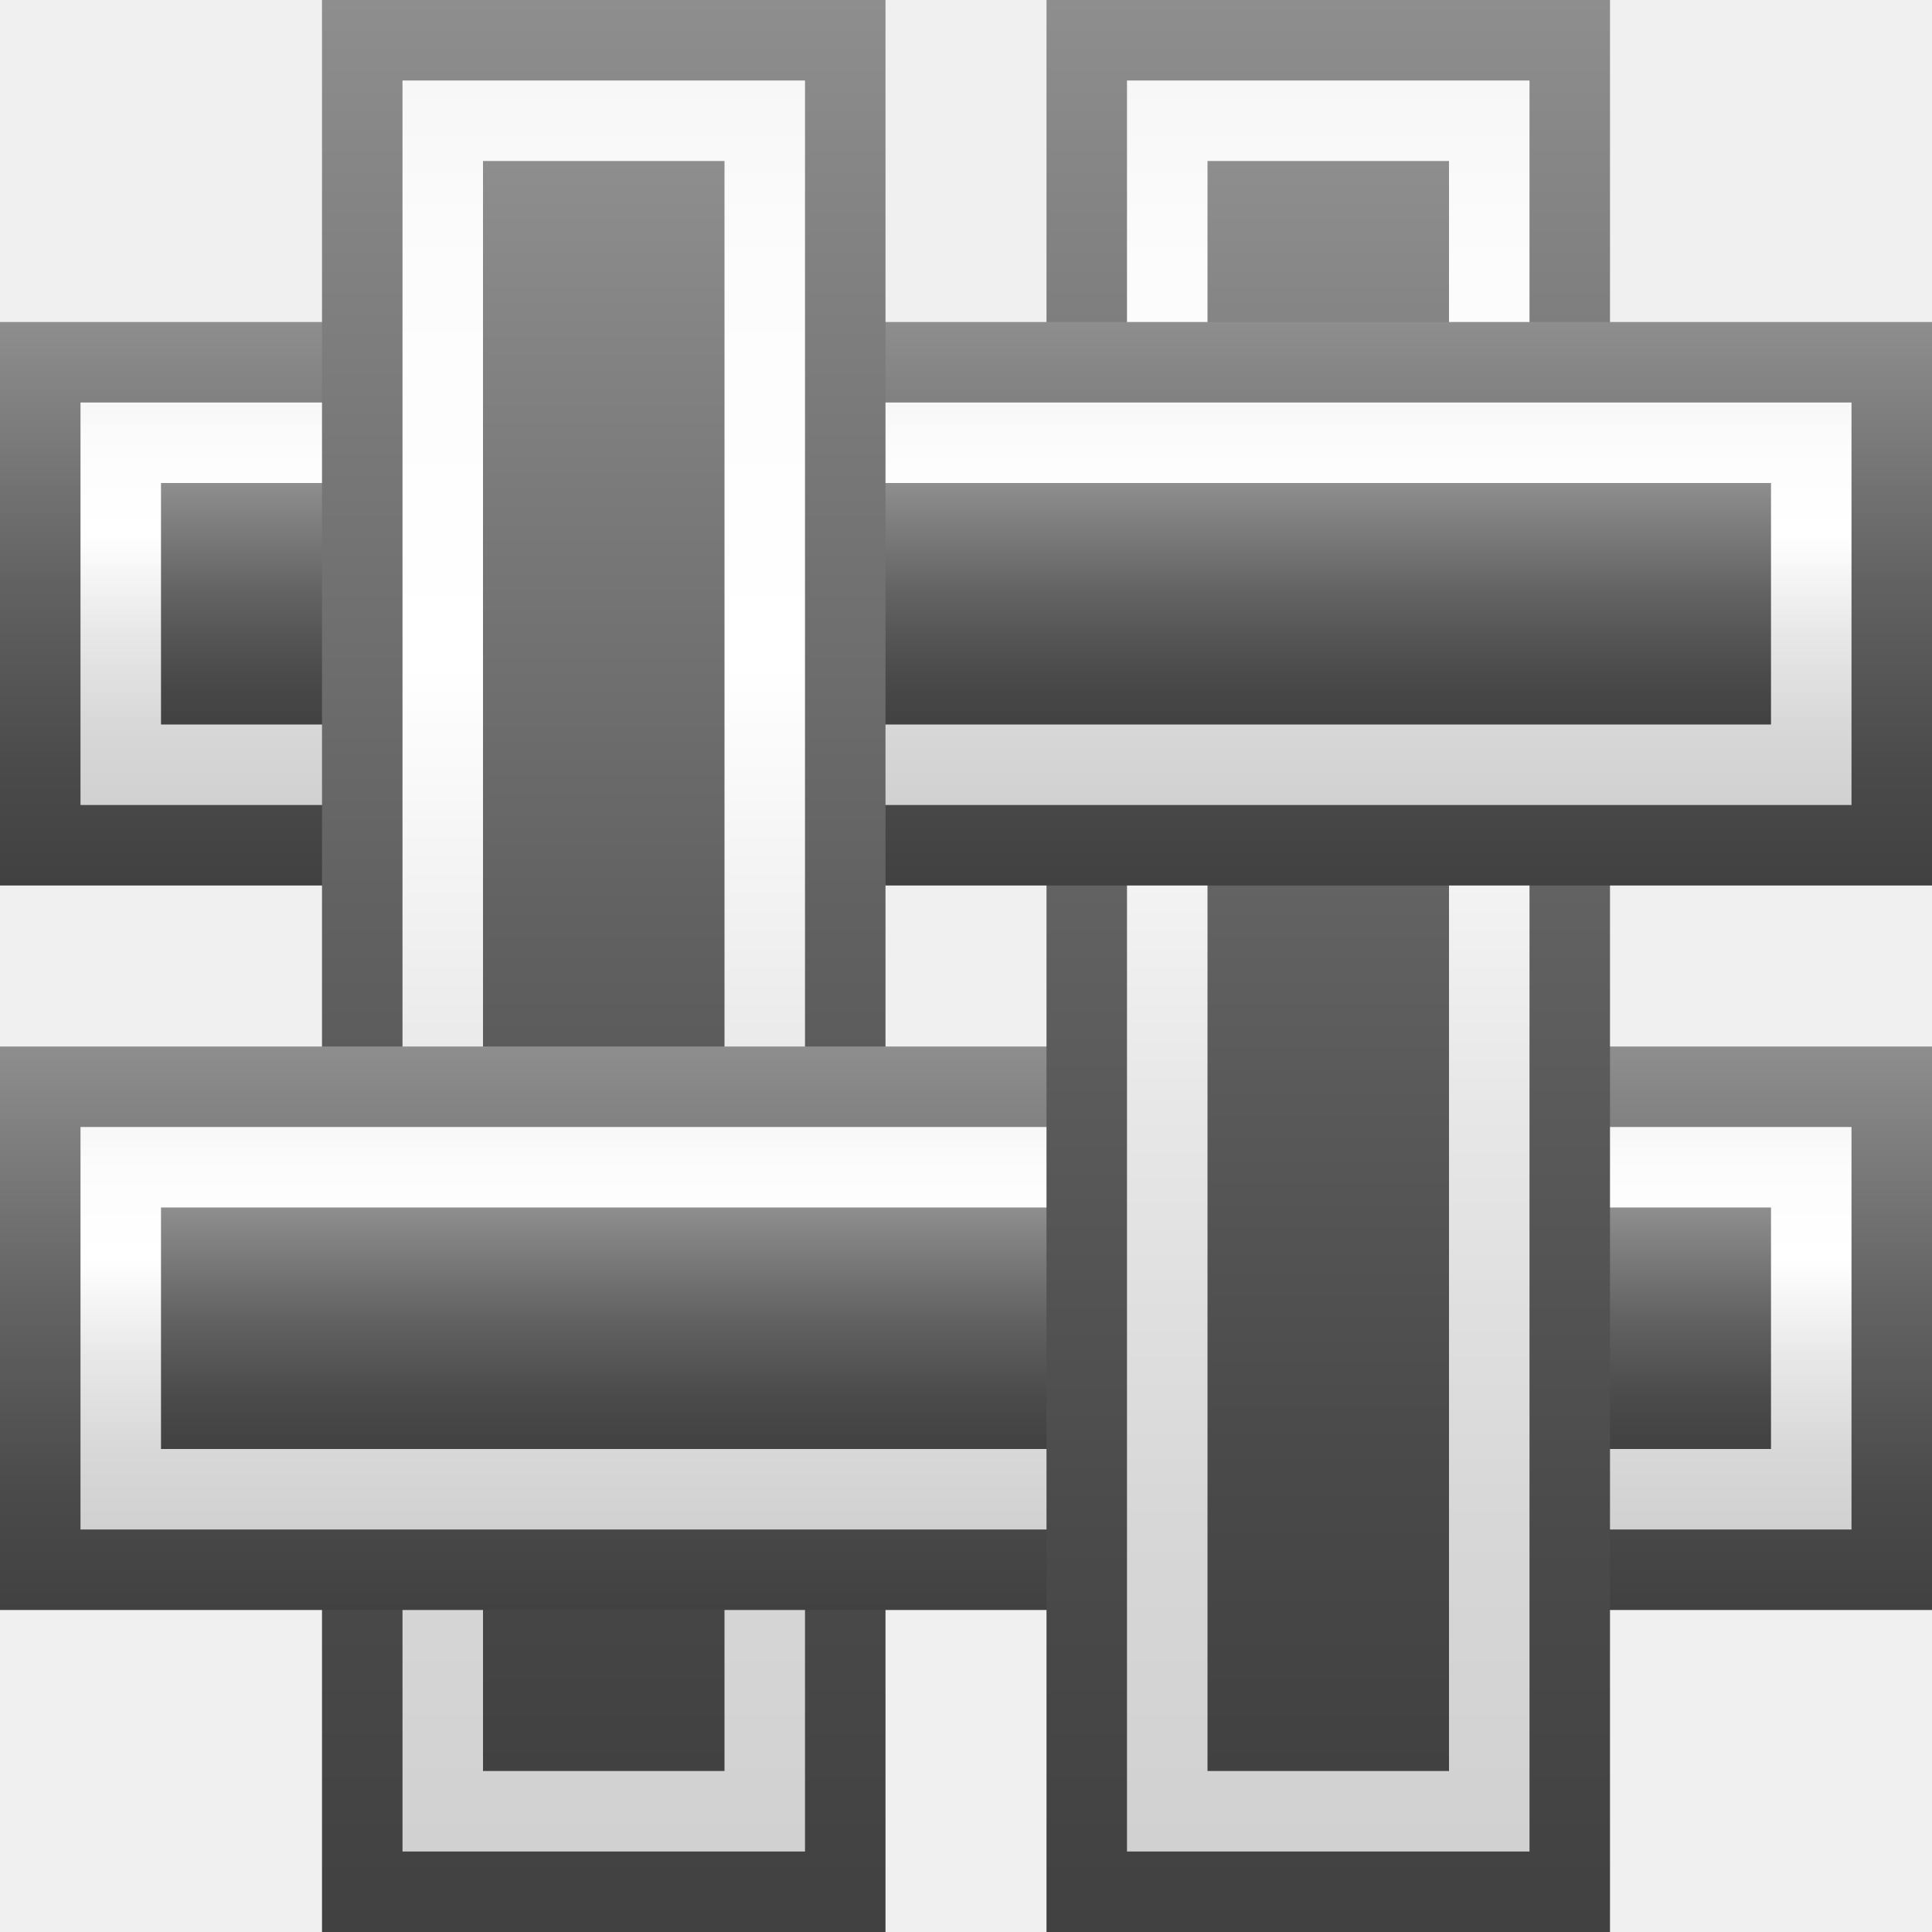
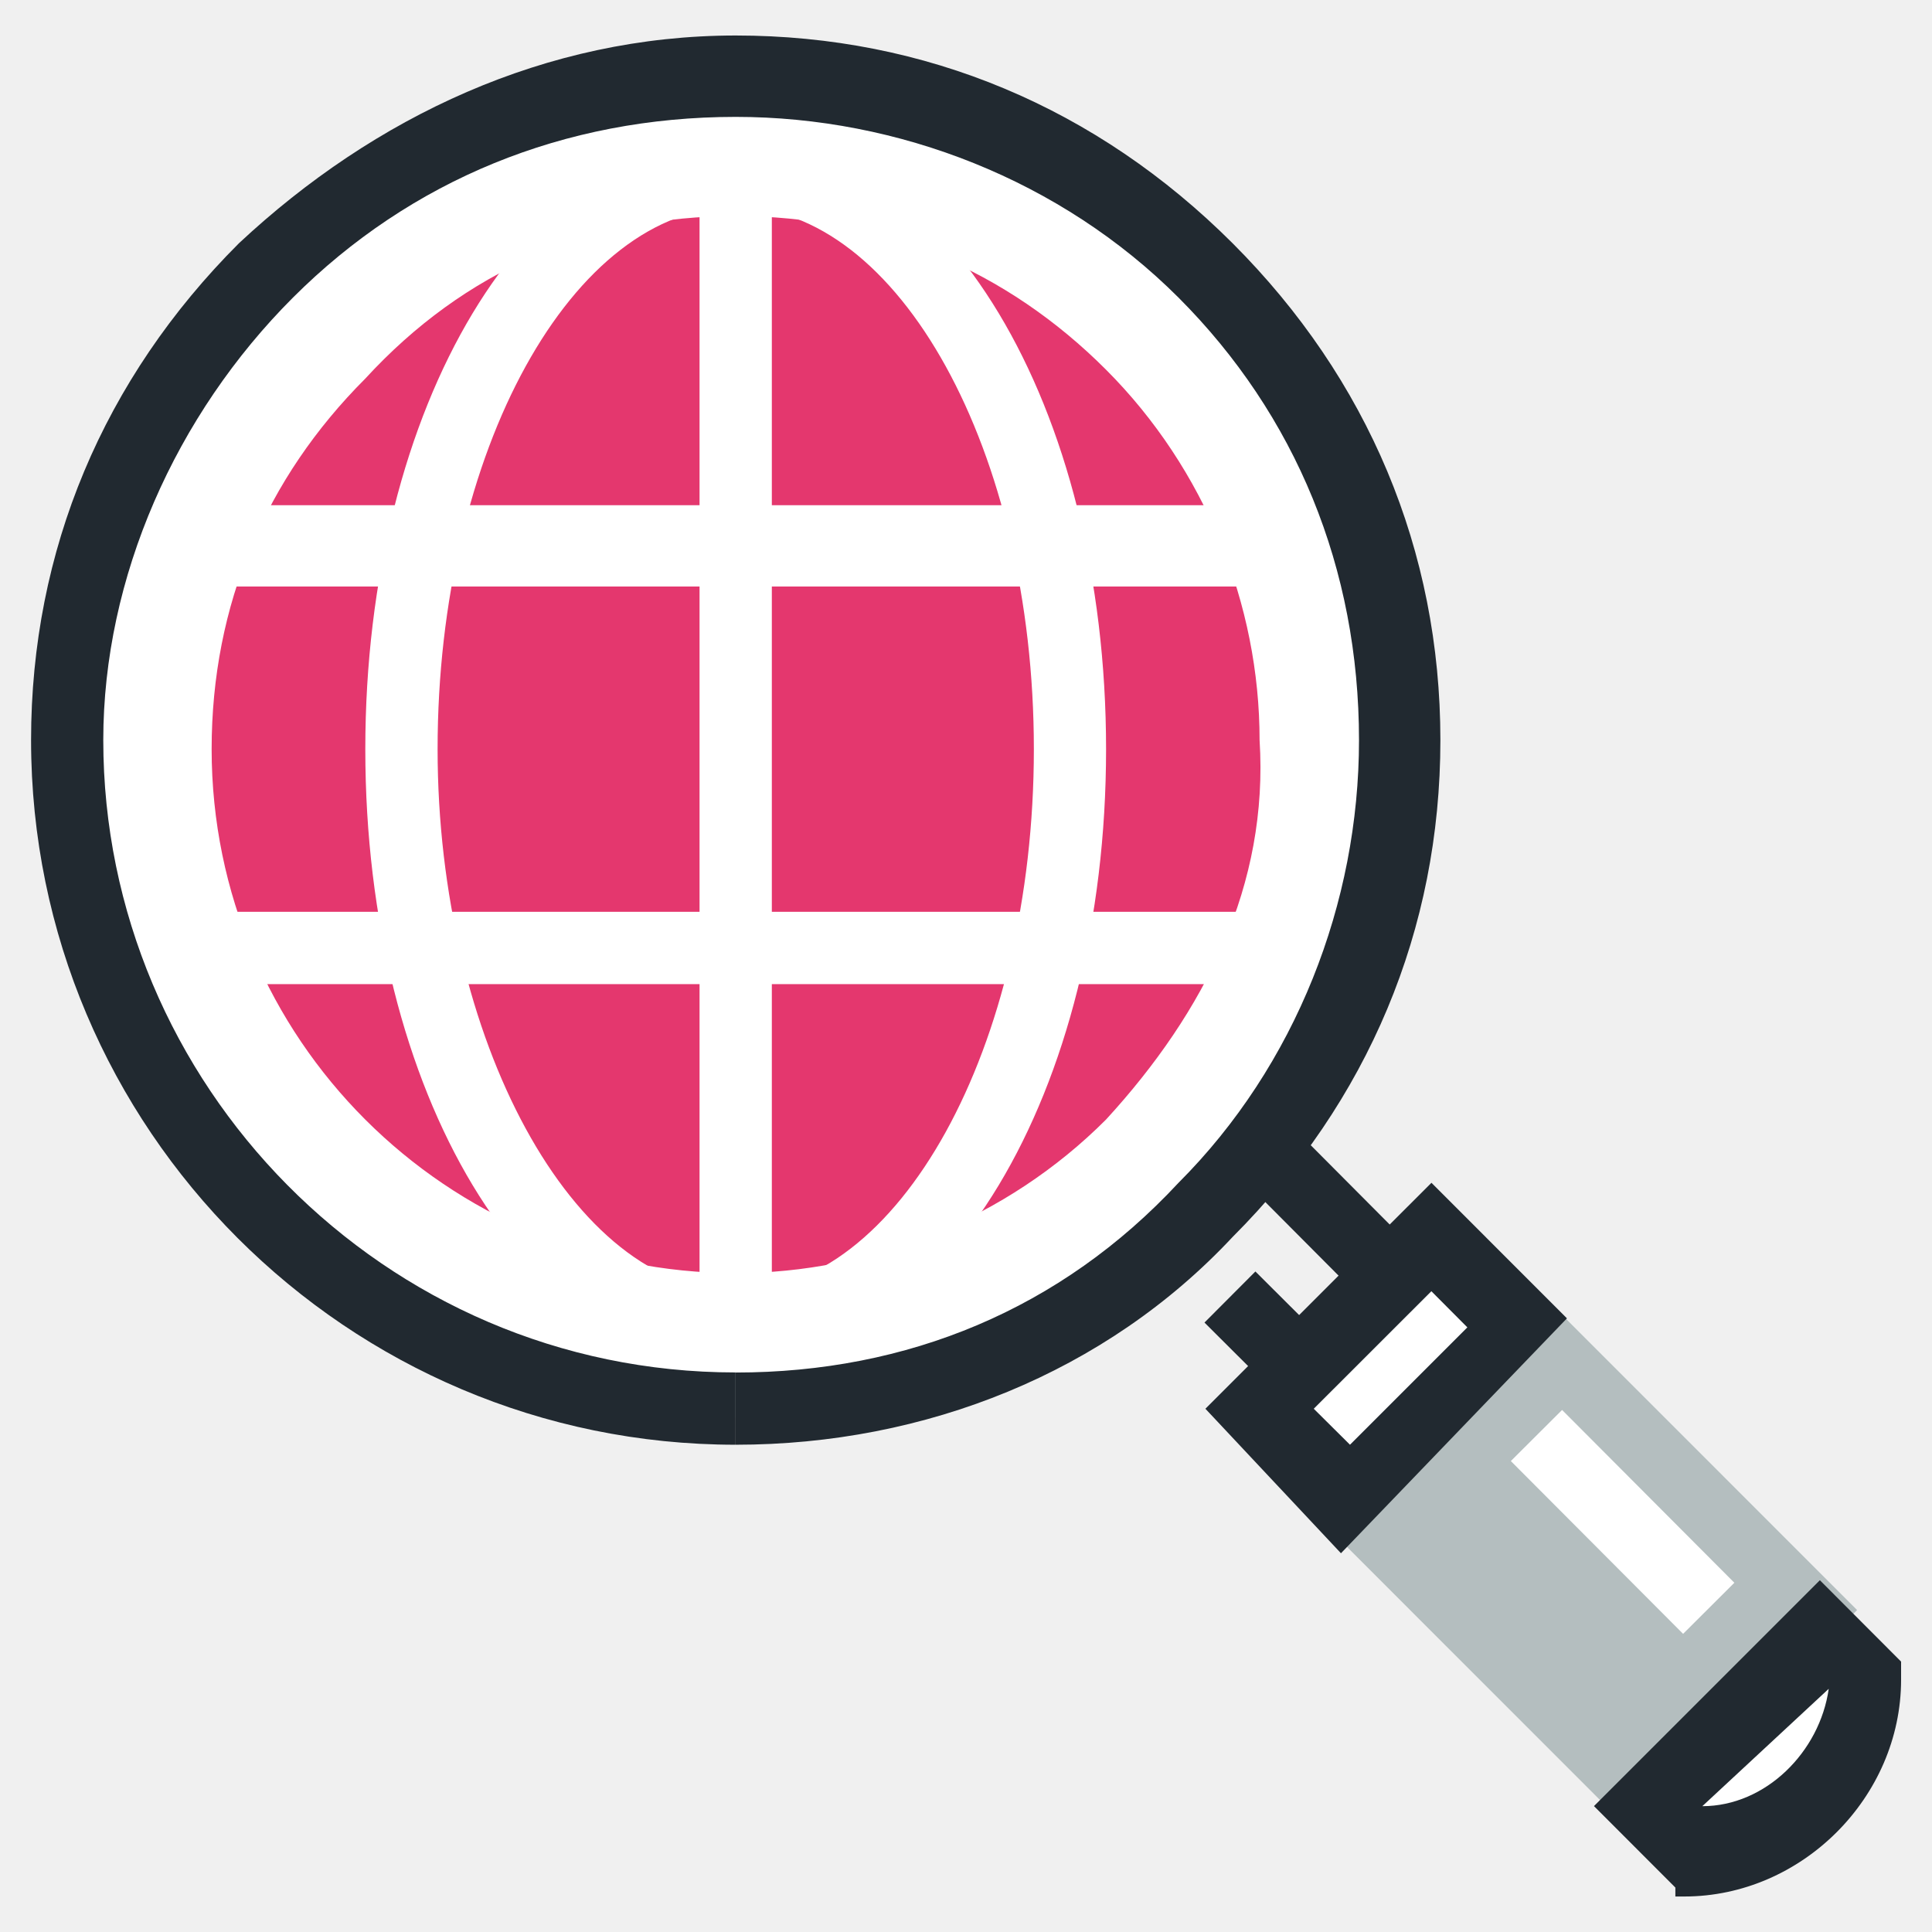
- <svg xmlns="http://www.w3.org/2000/svg" version="1.1" x="0px" y="0px" width="24px" height="24px" viewBox="0 0 24 24" style="overflow:visible;enable-background:new 0 0 24 24;" xml:space="preserve" preserveAspectRatio="xMinYMid meet">
-   <defs>
- </defs>
-   <linearGradient id="SVGID_1_" gradientUnits="userSpaceOnUse" x1="18" y1="13" x2="18" y2="20">
-     <stop offset="0" style="stop-color:#8E8E8E" />
-     <stop offset="4.191053e-02" style="stop-color:#8A8A8A" />
-     <stop offset="0.461" style="stop-color:#626262" />
-     <stop offset="0.795" style="stop-color:#4A4A4A" />
-     <stop offset="1" style="stop-color:#414141" />
-   </linearGradient>
-   <rect x="12" y="13" style="fill:url(#SVGID_1_);" width="12" height="7" />
-   <linearGradient id="SVGID_2_" gradientUnits="userSpaceOnUse" x1="17.5" y1="14" x2="17.5" y2="19">
-     <stop offset="0" style="stop-color:#F7F7F7" />
-     <stop offset="0.104" style="stop-color:#FCFCFC" />
-     <stop offset="0.329" style="stop-color:#FFFFFF" />
-     <stop offset="0.569" style="stop-color:#E8E8E8" />
-     <stop offset="0.815" style="stop-color:#D7D7D7" />
-     <stop offset="1" style="stop-color:#D1D1D1" />
-   </linearGradient>
-   <rect x="12" y="14" style="fill:url(#SVGID_2_);" width="11" height="5" />
-   <linearGradient id="SVGID_3_" gradientUnits="userSpaceOnUse" x1="17" y1="15" x2="17" y2="18">
-     <stop offset="0" style="stop-color:#8E8E8E" />
-     <stop offset="4.191053e-02" style="stop-color:#8A8A8A" />
-     <stop offset="0.461" style="stop-color:#626262" />
-     <stop offset="0.795" style="stop-color:#4A4A4A" />
-     <stop offset="1" style="stop-color:#414141" />
-   </linearGradient>
-   <rect x="12" y="15" style="fill:url(#SVGID_3_);" width="10" height="3" />
-   <linearGradient id="SVGID_4_" gradientUnits="userSpaceOnUse" x1="16.5" y1="0" x2="16.5" y2="24">
-     <stop offset="0" style="stop-color:#8E8E8E" />
-     <stop offset="4.191053e-02" style="stop-color:#8A8A8A" />
-     <stop offset="0.461" style="stop-color:#626262" />
-     <stop offset="0.795" style="stop-color:#4A4A4A" />
-     <stop offset="1" style="stop-color:#414141" />
-   </linearGradient>
-   <rect x="13" style="fill:url(#SVGID_4_);" width="7" height="24" />
-   <linearGradient id="SVGID_5_" gradientUnits="userSpaceOnUse" x1="16.5" y1="1" x2="16.5" y2="23">
-     <stop offset="0" style="stop-color:#F7F7F7" />
-     <stop offset="0.104" style="stop-color:#FCFCFC" />
-     <stop offset="0.329" style="stop-color:#FFFFFF" />
-     <stop offset="0.569" style="stop-color:#E8E8E8" />
-     <stop offset="0.815" style="stop-color:#D7D7D7" />
-     <stop offset="1" style="stop-color:#D1D1D1" />
-   </linearGradient>
-   <rect x="14" y="1" style="fill:url(#SVGID_5_);" width="5" height="22" />
-   <linearGradient id="SVGID_6_" gradientUnits="userSpaceOnUse" x1="16.5" y1="2" x2="16.5" y2="22">
-     <stop offset="0" style="stop-color:#8E8E8E" />
-     <stop offset="4.191053e-02" style="stop-color:#8A8A8A" />
-     <stop offset="0.461" style="stop-color:#626262" />
-     <stop offset="0.795" style="stop-color:#4A4A4A" />
-     <stop offset="1" style="stop-color:#414141" />
-   </linearGradient>
-   <rect x="15" y="2" style="fill:url(#SVGID_6_);" width="3" height="20" />
-   <linearGradient id="SVGID_7_" gradientUnits="userSpaceOnUse" x1="18" y1="4" x2="18" y2="11">
-     <stop offset="0" style="stop-color:#8E8E8E" />
-     <stop offset="4.191053e-02" style="stop-color:#8A8A8A" />
-     <stop offset="0.461" style="stop-color:#626262" />
-     <stop offset="0.795" style="stop-color:#4A4A4A" />
-     <stop offset="1" style="stop-color:#414141" />
-   </linearGradient>
-   <rect x="12" y="4" style="fill:url(#SVGID_7_);" width="12" height="7" />
-   <linearGradient id="SVGID_8_" gradientUnits="userSpaceOnUse" x1="17.5" y1="5" x2="17.5" y2="10">
-     <stop offset="0" style="stop-color:#F7F7F7" />
-     <stop offset="0.104" style="stop-color:#FCFCFC" />
-     <stop offset="0.329" style="stop-color:#FFFFFF" />
-     <stop offset="0.569" style="stop-color:#E8E8E8" />
-     <stop offset="0.815" style="stop-color:#D7D7D7" />
-     <stop offset="1" style="stop-color:#D1D1D1" />
-   </linearGradient>
-   <rect x="12" y="5" style="fill:url(#SVGID_8_);" width="11" height="5" />
-   <linearGradient id="SVGID_9_" gradientUnits="userSpaceOnUse" x1="17" y1="6" x2="17" y2="9">
-     <stop offset="0" style="stop-color:#8E8E8E" />
-     <stop offset="4.191053e-02" style="stop-color:#8A8A8A" />
-     <stop offset="0.461" style="stop-color:#626262" />
-     <stop offset="0.795" style="stop-color:#4A4A4A" />
-     <stop offset="1" style="stop-color:#414141" />
-   </linearGradient>
-   <rect x="12" y="6" style="fill:url(#SVGID_9_);" width="10" height="3" />
-   <linearGradient id="SVGID_10_" gradientUnits="userSpaceOnUse" x1="6" y1="4" x2="6" y2="11">
-     <stop offset="0" style="stop-color:#8E8E8E" />
-     <stop offset="4.191053e-02" style="stop-color:#8A8A8A" />
-     <stop offset="0.461" style="stop-color:#626262" />
-     <stop offset="0.795" style="stop-color:#4A4A4A" />
-     <stop offset="1" style="stop-color:#414141" />
-   </linearGradient>
-   <rect y="4" style="fill:url(#SVGID_10_);" width="12" height="7" />
-   <linearGradient id="SVGID_11_" gradientUnits="userSpaceOnUse" x1="6.5" y1="5" x2="6.5" y2="10">
-     <stop offset="0" style="stop-color:#F7F7F7" />
-     <stop offset="0.104" style="stop-color:#FCFCFC" />
-     <stop offset="0.329" style="stop-color:#FFFFFF" />
-     <stop offset="0.569" style="stop-color:#E8E8E8" />
-     <stop offset="0.815" style="stop-color:#D7D7D7" />
-     <stop offset="1" style="stop-color:#D1D1D1" />
-   </linearGradient>
-   <rect x="1" y="5" style="fill:url(#SVGID_11_);" width="11" height="5" />
-   <linearGradient id="SVGID_12_" gradientUnits="userSpaceOnUse" x1="7" y1="6" x2="7" y2="9">
-     <stop offset="0" style="stop-color:#8E8E8E" />
-     <stop offset="4.191053e-02" style="stop-color:#8A8A8A" />
-     <stop offset="0.461" style="stop-color:#626262" />
-     <stop offset="0.795" style="stop-color:#4A4A4A" />
-     <stop offset="1" style="stop-color:#414141" />
-   </linearGradient>
-   <rect x="2" y="6" style="fill:url(#SVGID_12_);" width="10" height="3" />
-   <linearGradient id="SVGID_13_" gradientUnits="userSpaceOnUse" x1="7.5" y1="0" x2="7.5" y2="24">
-     <stop offset="0" style="stop-color:#8E8E8E" />
-     <stop offset="4.191053e-02" style="stop-color:#8A8A8A" />
-     <stop offset="0.461" style="stop-color:#626262" />
-     <stop offset="0.795" style="stop-color:#4A4A4A" />
-     <stop offset="1" style="stop-color:#414141" />
-   </linearGradient>
-   <rect x="4" style="fill:url(#SVGID_13_);" width="7" height="24" />
-   <linearGradient id="SVGID_14_" gradientUnits="userSpaceOnUse" x1="7.5" y1="1" x2="7.5" y2="23">
-     <stop offset="0" style="stop-color:#F7F7F7" />
-     <stop offset="0.104" style="stop-color:#FCFCFC" />
-     <stop offset="0.329" style="stop-color:#FFFFFF" />
-     <stop offset="0.569" style="stop-color:#E8E8E8" />
-     <stop offset="0.815" style="stop-color:#D7D7D7" />
-     <stop offset="1" style="stop-color:#D1D1D1" />
-   </linearGradient>
-   <rect x="5" y="1" style="fill:url(#SVGID_14_);" width="5" height="22" />
-   <linearGradient id="SVGID_15_" gradientUnits="userSpaceOnUse" x1="7.5" y1="2" x2="7.5" y2="22">
-     <stop offset="0" style="stop-color:#8E8E8E" />
-     <stop offset="4.191053e-02" style="stop-color:#8A8A8A" />
-     <stop offset="0.461" style="stop-color:#626262" />
-     <stop offset="0.795" style="stop-color:#4A4A4A" />
-     <stop offset="1" style="stop-color:#414141" />
-   </linearGradient>
-   <rect x="6" y="2" style="fill:url(#SVGID_15_);" width="3" height="20" />
-   <linearGradient id="SVGID_16_" gradientUnits="userSpaceOnUse" x1="6" y1="13" x2="6" y2="20">
-     <stop offset="0" style="stop-color:#8E8E8E" />
-     <stop offset="4.191053e-02" style="stop-color:#8A8A8A" />
-     <stop offset="0.461" style="stop-color:#626262" />
-     <stop offset="0.795" style="stop-color:#4A4A4A" />
-     <stop offset="1" style="stop-color:#414141" />
-   </linearGradient>
-   <rect y="13" style="fill:url(#SVGID_16_);" width="12" height="7" />
-   <linearGradient id="SVGID_17_" gradientUnits="userSpaceOnUse" x1="6.5" y1="14" x2="6.5" y2="19">
-     <stop offset="0" style="stop-color:#F7F7F7" />
-     <stop offset="0.104" style="stop-color:#FCFCFC" />
-     <stop offset="0.329" style="stop-color:#FFFFFF" />
-     <stop offset="0.569" style="stop-color:#E8E8E8" />
-     <stop offset="0.815" style="stop-color:#D7D7D7" />
-     <stop offset="1" style="stop-color:#D1D1D1" />
-   </linearGradient>
-   <rect x="1" y="14" style="fill:url(#SVGID_17_);" width="11" height="5" />
-   <linearGradient id="SVGID_18_" gradientUnits="userSpaceOnUse" x1="7" y1="15" x2="7" y2="18">
-     <stop offset="0" style="stop-color:#8E8E8E" />
-     <stop offset="4.191053e-02" style="stop-color:#8A8A8A" />
-     <stop offset="0.461" style="stop-color:#626262" />
-     <stop offset="0.795" style="stop-color:#4A4A4A" />
-     <stop offset="1" style="stop-color:#414141" />
-   </linearGradient>
-   <rect x="2" y="15" style="fill:url(#SVGID_18_);" width="10" height="3" />
+ <svg xmlns="http://www.w3.org/2000/svg" version="1.1" id="Camada_1" x="0px" y="0px" width="24px" height="24px" viewBox="0 0 24 24" enable-background="new 0 0 24 24" xml:space="preserve">
+   <g>
+     <g>
+       <g>
+         <g>
+           <path fill="#FFFFFF" stroke="#212930" stroke-width="4" d="M14.639,14.356" />
+         </g>
+       </g>
+     </g>
+     <g>
+       <path fill="#FFFFFF" d="M14.974,3.359c-1.57-1.571-3.59-2.357-5.835-2.357c-2.244,0-4.265,0.898-5.835,2.469    C1.732,5.042,0.834,7.063,0.834,9.307c0,4.602,3.704,8.305,8.305,8.305c2.245,0,4.265-0.897,5.835-2.469    c1.572-1.571,2.47-3.592,2.47-5.836S16.546,4.93,14.974,3.359z" />
+       <path fill="#212930" d="M9.139,17.947c-4.826,0-8.753-3.927-8.753-8.753c0-2.356,0.898-4.489,2.582-6.172    C4.65,1.451,6.782,0.441,9.139,0.441c2.357,0,4.488,0.898,6.173,2.581c1.683,1.683,2.581,3.816,2.581,6.172    s-0.898,4.488-2.581,6.172C13.739,17.05,11.496,17.947,9.139,17.947L9.139,17.947V17.5v-0.45c2.132,0,4.041-0.786,5.5-2.356    c1.458-1.458,2.243-3.479,2.243-5.499c0-2.132-0.785-4.04-2.243-5.499c-1.459-1.458-3.48-2.244-5.5-2.244    c-2.132,0-4.04,0.786-5.499,2.244C2.181,5.154,1.283,7.174,1.283,9.194c0,4.265,3.479,7.855,7.855,7.855V17.947z" />
+     </g>
+     <path fill="#E4376E" d="M13.739,13.908c-1.232,1.234-2.917,1.907-4.601,1.907c-3.591,0-6.509-2.918-6.509-6.509   c0-1.795,0.673-3.367,1.908-4.602c1.235-1.346,2.806-2.02,4.601-2.02c1.796,0,3.368,0.674,4.601,1.908   c1.234,1.235,1.908,2.918,1.908,4.601C15.761,10.99,14.974,12.562,13.739,13.908z" />
+     <rect x="17.258" y="15.448" transform="matrix(-0.7072 0.707 -0.707 -0.7072 46.1962 18.7241)" fill="#B4BEBF" width="3.927" height="6.959" />
+     <g>
+       <line fill="none" x1="21.26" y1="19.968" x2="19.016" y2="17.835" />
+       <rect x="19.707" y="17.39" transform="matrix(-0.7082 0.706 -0.706 -0.7082 47.7786 18.064)" fill="#FFFFFF" width="0.899" height="3.031" />
+     </g>
+     <g>
+       <rect x="15.765" y="16.235" transform="matrix(-0.7066 0.7076 -0.7076 -0.7066 41.4934 16.7259)" fill="#FFFFFF" width="3.029" height="1.459" />
+       <path fill="#212930" d="M16.658,19.295L14.974,17.5l2.808-2.807l1.683,1.684L16.658,19.295z M16.32,17.5l0.45,0.447l1.458-1.458    l-0.447-0.449L16.32,17.5z" />
+     </g>
+     <g>
+       <path fill="#FFFFFF" d="M23.168,20.754c0,1.235-1.012,2.133-2.132,2.133c-0.226-0.226-0.338-0.337-0.562-0.562    c0.673-0.675,1.458-1.459,2.132-2.132C22.83,20.417,23.056,20.642,23.168,20.754z" />
+       <path fill="#212930" d="M20.811,23.447l-1.01-1.011l2.806-2.806l1.009,1.011v0.225c0,1.459-1.234,2.693-2.693,2.693h-0.111V23.447    z M21.147,22.437L21.147,22.437c0.785,0,1.459-0.673,1.57-1.458l0,0L21.147,22.437z" />
+     </g>
+     <g>
+       <g>
+         <rect x="15.269" y="15.93" transform="matrix(-0.706 0.7082 -0.7082 -0.706 38.5326 17.1012)" fill="#212930" width="0.896" height="1.237" />
+       </g>
+       <g>
+         <rect x="16.023" y="14.212" transform="matrix(-0.7087 0.7055 -0.7055 -0.7087 38.7659 14.1004)" fill="#212930" width="0.898" height="1.682" />
+       </g>
+     </g>
+     <g>
+       <g>
+         <g>
+           <path fill="#FFFFFF" d="M9.139,16.938c-4.265,0-7.631-3.479-7.631-7.631c0-4.265,3.479-7.631,7.631-7.631      c4.265,0,7.632,3.479,7.632,7.631C16.882,13.459,13.403,16.938,9.139,16.938z M9.139,2.572c-3.703,0-6.733,3.031-6.733,6.734      c0,3.704,3.03,6.733,6.733,6.733c3.704,0,6.734-3.029,6.734-6.733C15.873,5.604,12.843,2.572,9.139,2.572z" />
+         </g>
+         <g>
+           <path fill="#FFFFFF" d="M9.139,16.938c-2.581,0-4.601-3.366-4.601-7.631s2.02-7.631,4.601-7.631s4.601,3.367,4.601,7.631      S11.72,16.938,9.139,16.938z M9.139,2.572c-2.02,0-3.703,3.031-3.703,6.734c0,3.591,1.684,6.733,3.703,6.733      c2.02,0,3.704-3.029,3.704-6.733C12.843,5.604,11.159,2.572,9.139,2.572z" />
+         </g>
+         <g>
+           <path fill="#FFFFFF" d="M9.139,16.938H8.69V1.563h0.449c4.265,0,7.632,3.479,7.632,7.632      C16.882,13.459,13.403,16.938,9.139,16.938z M9.588,2.572V16.04c3.479-0.225,6.285-3.143,6.285-6.733      C15.873,5.715,13.066,2.798,9.588,2.572z" />
+         </g>
+         <g>
+           <path fill="#FFFFFF" d="M16.209,12.225H2.068l-0.112-0.337C1.62,10.99,1.508,10.092,1.508,9.194S1.62,7.399,1.957,6.501      l0.112-0.225h14.141l0.111,0.337c0.338,0.898,0.45,1.796,0.45,2.693c0,0.898-0.112,1.796-0.45,2.693L16.209,12.225z       M2.742,11.327h12.793c0.226-0.674,0.338-1.347,0.338-2.021s-0.112-1.347-0.338-2.02H2.742c-0.224,0.561-0.336,1.235-0.336,2.02      C2.405,9.98,2.518,10.653,2.742,11.327z" />
+         </g>
+       </g>
+     </g>
+   </g>
</svg>
